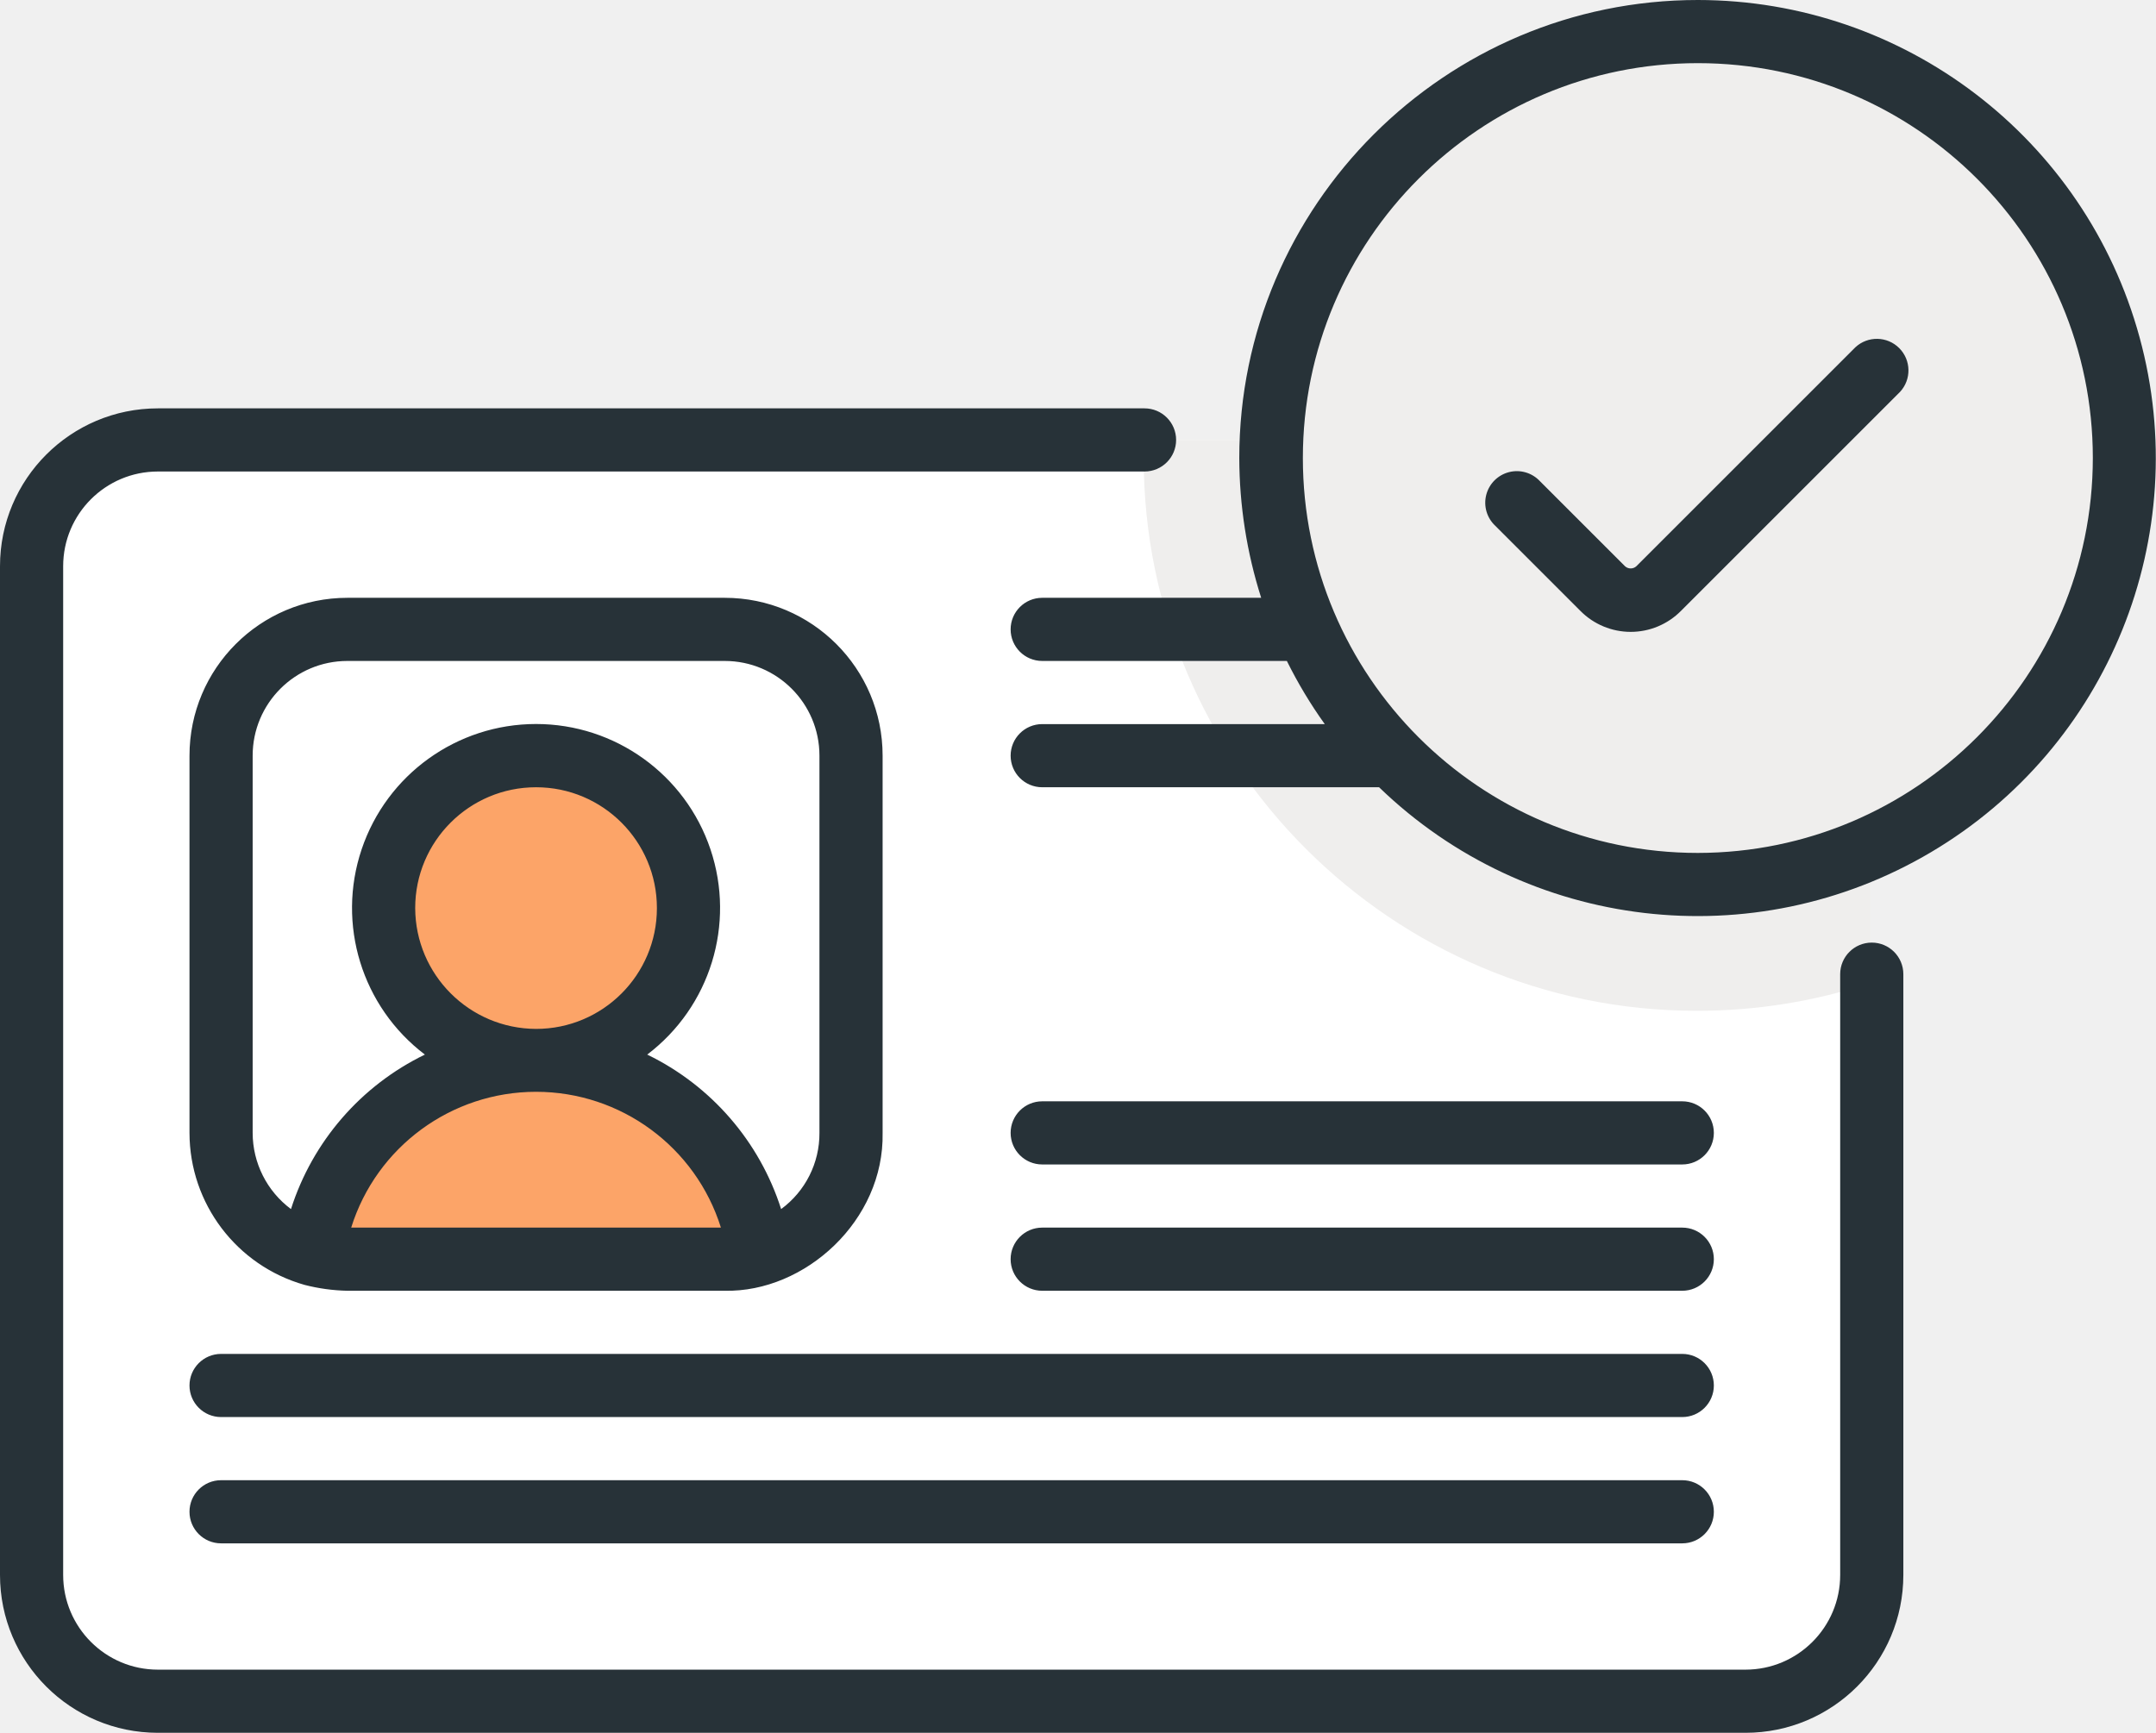
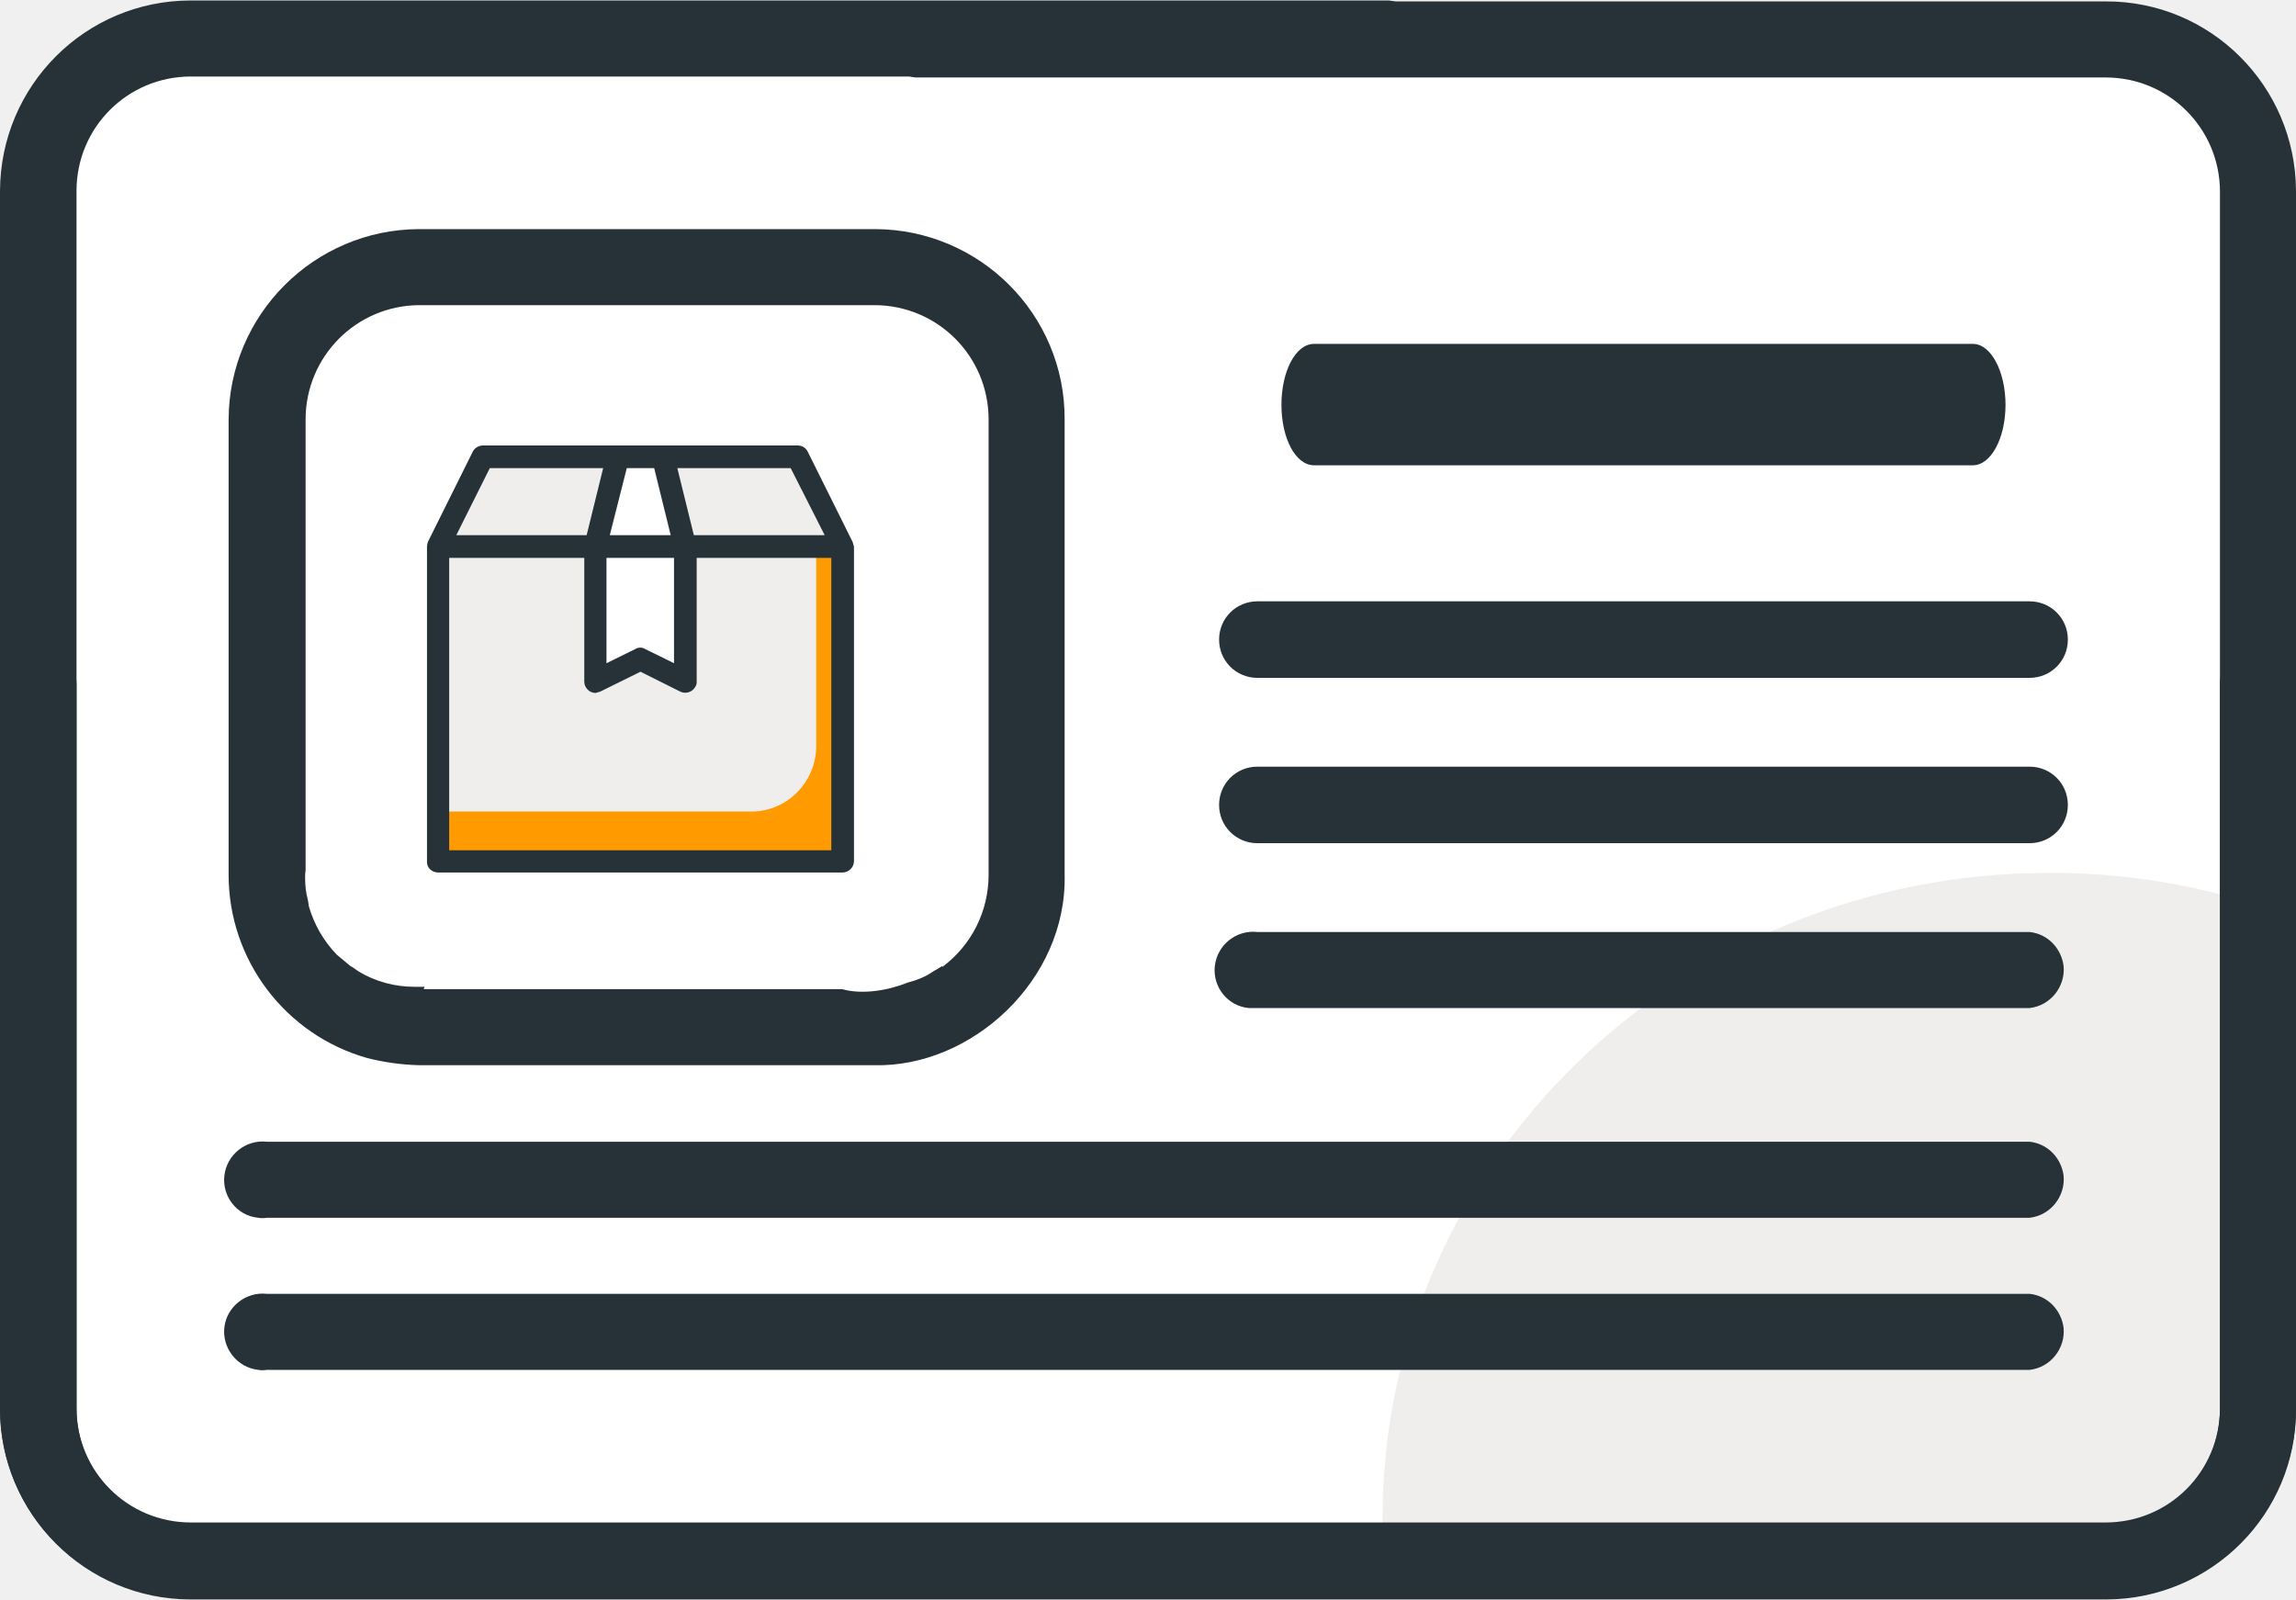
- <svg xmlns="http://www.w3.org/2000/svg" id="Layer_1" data-name="Layer 1" viewBox="0 0 512 411.6">
-   <defs>
-     <style>.cls-1{fill:#fff;}.cls-2{fill:#fca468;}.cls-3{fill:#efeeed;}.cls-4{fill:#273238;}</style>
-   </defs>
-   <path class="cls-1" d="M444.2,184.7V424.3a30,30,0,0,1-30,30H37.2a30,30,0,0,1-30-30V184.7a30,30,0,0,1,30-30h377A30,30,0,0,1,444.2,184.7Z" transform="translate(0 -50.2)" />
-   <path class="cls-1" d="M171.9,349.3H82.2a30,30,0,0,1-30-30V229.7a30,30,0,0,1,30-30h89.7a30,30,0,0,1,30,30v89.6A30,30,0,0,1,171.9,349.3Z" transform="translate(0 -50.2)" />
-   <circle class="cls-2" cx="127.1" cy="215.7" r="36.2" />
-   <path class="cls-2" d="M82.2,349.3h89.7a31.8,31.8,0,0,0,8.2-1.1,53.6,53.6,0,0,0-106.1,0,31.8,31.8,0,0,0,8.2,1.1Z" transform="translate(0 -50.2)" />
-   <path class="cls-3" d="M444.2,184.7v99a131.3,131.3,0,0,1-41.3,6.6c-72.4,0-131.3-58.9-131.3-131.3,0-1.4,0-2.9.1-4.3H414.2a30,30,0,0,1,30,30Z" transform="translate(0 -50.2)" />
-   <circle class="cls-3" cx="402.9" cy="108.8" r="101.3" />
-   <path class="cls-4" d="M399.5,401.8H52.5a7.5,7.5,0,0,0,0,15h347a7.5,7.5,0,0,0,0-15Zm0-30H52.5a7.5,7.5,0,0,0,0,15h347a7.5,7.5,0,0,0,0-15Zm45-97.7a7.5,7.5,0,0,0-7.5,7.5V424.3a22.5,22.5,0,0,1-22.5,22.5H37.5A22.5,22.5,0,0,1,15,424.3V184.7a22.5,22.5,0,0,1,22.5-22.5H271.8a7.5,7.5,0,0,0,0-15H37.5A37.5,37.5,0,0,0,0,184.7V424.3a37.5,37.5,0,0,0,37.5,37.5h377A37.5,37.5,0,0,0,452,424.3V281.6A7.5,7.5,0,0,0,444.5,274.1ZM403.2,50.2c-60,0-108.9,48.8-108.9,108.8a110.4,110.4,0,0,0,5.2,33.2h-52a7.5,7.5,0,0,0,0,15h58.1a108.3,108.3,0,0,0,9,15H247.5a7.5,7.5,0,0,0,0,15h80a108.8,108.8,0,1,0,75.7-187Zm0,202.6A93.8,93.8,0,1,1,497,159,93.9,93.9,0,0,1,403.2,252.8ZM72.3,355.4a44.4,44.4,0,0,0,10.2,1.4h89.6c19.1.4,37.9-16.7,37.5-37.5V229.7a37.5,37.5,0,0,0-37.5-37.5H82.5A37.5,37.5,0,0,0,45,229.7v89.6A37.6,37.6,0,0,0,72.3,355.4Zm11.1-13.6a46,46,0,0,1,87.8,0Zm15.2-75.9a28.7,28.7,0,1,1,28.7,28.7A28.8,28.8,0,0,1,98.6,265.9ZM60,229.7a22.5,22.5,0,0,1,22.5-22.5h89.6a22.5,22.5,0,0,1,22.5,22.5v89.6a22.3,22.3,0,0,1-9.1,18.1,61.6,61.6,0,0,0-31.8-36.7,43.7,43.7,0,1,0-52.8,0,61.6,61.6,0,0,0-31.8,36.7A22.6,22.6,0,0,1,60,319.3Zm380.6-97-52,52a2,2,0,0,1-2.7,0l-20.2-20.2a7.5,7.5,0,1,0-10.6,10.6l20.2,20.2a16.8,16.8,0,0,0,23.9,0l52-52a7.5,7.5,0,0,0-10.6-10.6ZM399.5,311.8h-152a7.5,7.5,0,1,0,0,15h152a7.5,7.5,0,0,0,0-15Zm0,30h-152a7.5,7.5,0,1,0,0,15h152a7.5,7.5,0,0,0,0-15Z" transform="translate(0 -50.2)" />
+ <svg xmlns="http://www.w3.org/2000/svg" version="1.1" id="Layer_1" x="0px" y="0px" viewBox="0 0 486.1 338.6" style="enable-background:new 0 0 486.1 338.6;" xml:space="preserve">
+   <style type="text/css">
+ 	.st0{fill:#FFFFFF;}
+ 	.st1{fill:#EFEEED;}
+ 	.st2{fill:#273238;}
+ 	.st3{fill:#FF9A00;}
+ </style>
+   <g id="Layer_1-2">
+     <path class="st0" d="M477.7,40.4v257.7c0,17.8-14.4,32.2-32.2,32.3H40c-17.8-0.1-32.2-14.5-32.2-32.3l0,0V40.4   C7.8,22.6,22.2,8.2,40,8.2h405.5C463.3,8.2,477.7,22.6,477.7,40.4C477.7,40.4,477.7,40.4,477.7,40.4z" />
+     <path class="st0" d="M184.9,217.5H88.4c-17.8-0.1-32.2-14.5-32.2-32.3l0,0V88.8c0-17.8,14.4-32.2,32.2-32.2h96.5   c17.8,0,32.2,14.4,32.3,32.2v96.4C217.2,203,202.7,217.5,184.9,217.5z" />
+     <path class="st1" d="M477.9,294.7V191.6c-14.3-4.6-29.3-6.9-44.3-6.8c-77.7,0-140.9,61.3-140.9,136.6c0,1.5,0,3,0.1,4.5h152.9   C463.5,325.9,477.9,311.9,477.9,294.7L477.9,294.7z" />
+     <path class="st2" d="M429.7,273.9H56.5c-4.4-0.5-8.5,2.7-9,7.1c-0.5,4.4,2.7,8.5,7.2,9c0.6,0.1,1.2,0.1,1.8,0h373.2   c4.4-0.5,7.6-4.5,7.2-8.9C436.4,277.3,433.5,274.3,429.7,273.9z" />
+     <path class="st2" d="M429.7,241.7H56.5c-4.4-0.5-8.5,2.7-9,7.2c-0.5,4.4,2.7,8.5,7.2,8.9l0,0c0.6,0.1,1.2,0.1,1.8,0h373.2   c4.4-0.5,7.6-4.5,7.2-8.9C436.4,245.1,433.5,242.1,429.7,241.7z" />
+     <path class="st2" d="M478.1,136.6c-4.4-0.1-8,3.5-8.1,7.9c0,0,0,0,0,0l0,0v153.6c0,13.4-10.8,24.2-24.2,24.2h0H40.4   c-13.4,0-24.2-10.8-24.2-24.2l0,0l0,0V40.4C16.2,27,27,16.2,40.4,16.2h251.9c4.4,0.5,8.4-2.6,8.9-7c0-0.1,0-0.1,0-0.2   c0.5-4.4-2.7-8.4-7.1-8.9H40.4C18.1,0.1,0.1,18.1,0,40.4v257.7c-0.1,22.2,17.9,40.2,40.1,40.3c0.1,0,0.1,0,0.2,0h405.5   c22.2,0.1,40.2-17.9,40.3-40.1c0,0,0,0,0,0V144.6C486.1,140.2,482.5,136.6,478.1,136.6z" />
+     <path class="st2" d="M429.7,127.3H266.2c-4.5,0-8.1,3.6-8.1,8.1c0,4.5,3.6,8.1,8.1,8.1c0,0,0,0,0,0h163.5c4.5,0,8.1-3.6,8.1-8.1   C437.8,130.9,434.2,127.3,429.7,127.3C429.7,127.3,429.7,127.3,429.7,127.3z" />
+     <path class="st2" d="M417.7,72.8H278.2c-3.9,0-6.9,5.8-6.9,12.9s3,12.8,6.9,12.8h139.5c3.8,0,6.9-5.7,6.9-12.8   S421.5,72.8,417.7,72.8z" />
+     <path class="st2" d="M429.7,162.3H266.2c-4.5,0-8.1,3.6-8.1,8.1c0,4.5,3.6,8.1,8.1,8.1c0,0,0,0,0,0h163.5c4.5,0,8.1-3.6,8.1-8.1   C437.8,165.9,434.2,162.3,429.7,162.3C429.7,162.3,429.7,162.3,429.7,162.3z" />
+     <path class="st2" d="M429.7,197.3H266.2c-4.4-0.5-8.5,2.7-9,7.2c-0.5,4.4,2.7,8.5,7.2,8.9l0,0h165.3c4.4-0.5,7.6-4.5,7.2-8.9   C436.4,200.7,433.5,197.7,429.7,197.3z" />
+     <path class="st2" d="M185.1,48.5H88.7c-22.2,0.1-40.2,18.1-40.3,40.3v96.4c0,18,12,33.9,29.4,38.8c3.6,0.9,7.2,1.4,10.9,1.5h96.4   c20.5,0.5,40.8-17.9,40.3-40.3V88.8c0.1-22.2-17.9-40.2-40.1-40.3C185.2,48.5,185.2,48.5,185.1,48.5z M209.3,185.2   c0,7.7-3.6,14.9-9.8,19.5v-0.2l-2,1.2c-1.6,1.1-3.4,1.8-5.3,2.3c-4.2,1.7-9.7,2.6-13.9,1.4H89.7l0.2-0.5h-2.2   c-4.1,0-8.2-1.1-11.7-3.2l-1.6-1.1h-0.1l-1.8-1.5l-1.2-1c-2.8-2.9-4.8-6.4-5.9-10.2c-0.1-0.4-0.1-0.9-0.2-1.3   c-0.4-1.5-0.6-3-0.6-4.6v-0.2c0-0.5,0-1,0.1-1.5V88.8c0-13.3,10.7-24.1,24-24.2h96.4c13.4,0,24.2,10.8,24.2,24.2V185.2z" />
+   </g>
+   <g id="Layer_5">
+     <path class="st2" d="M8.1,136.7c4.5,0,8.1,3.6,8.1,8.1l0,0l0,0v153.5c0,13.4,10.8,24.2,24.2,24.2c0,0,0,0,0,0h405.4   c13.4,0,24.2-10.8,24.2-24.2v0l0,0V40.6c0-13.4-10.8-24.2-24.2-24.2l0,0h-252c-4.4-0.5-7.6-4.5-7.2-8.9c0.4-3.8,3.4-6.8,7.2-7.2   h252C468,0.2,486,18.2,486.1,40.4c0,0,0,0,0,0v257.9c0.1,22.2-17.9,40.2-40.1,40.3c-0.1,0-0.1,0-0.2,0H40.4   c-22.3,0-40.3-18-40.4-40.3V144.8C0.1,140.3,3.6,136.8,8.1,136.7z" />
+   </g>
+   <g id="Layer_2_1_">
+     <path class="st1" d="M91.2,117.7h34.5l4.9-19.7h-29.5L91.2,117.7z" />
+     <path class="st1" d="M179.9,117.7L170.1,98h-29.6l4.9,19.7L179.9,117.7z" />
+     <path class="st1" d="M94.7,111.1h78.4v61H94.7V111.1z" />
+     <path class="st0" d="M135.6,139.5l8.7,4.4v-26.2h-17.4v26.2L135.6,139.5z" />
+     <path class="st0" d="M144.3,117.7l-4.4-17.4h-8.7l-4.3,17.4H144.3z" />
+     <path class="st3" d="M172.8,116.9v41.2c-0.1,7.6-6.3,13.8-13.9,13.7c0,0,0,0,0,0h-65v9.2h83.5v-64.1H172.8z" />
+     <path class="st2" d="M180.5,114.7L171,95.6c-0.4-0.8-1.2-1.3-2.1-1.3h-66.6c-0.9,0-1.8,0.5-2.2,1.3l-9.5,19.1   c-0.1,0.3-0.2,0.7-0.2,1v66.6c-0.1,1.3,0.9,2.3,2.2,2.4c0,0,0,0,0,0h85.8c1.3,0,2.4-1.1,2.4-2.4v-66.6L180.5,114.7z M174.6,113.3   h-27.7l-3.5-14.2h24L174.6,113.3z M128.4,118.1h14.3v22.3l-6.1-3c-0.6-0.4-1.5-0.4-2.1,0l-6.1,3L128.4,118.1z M138.5,99.1l3.5,14.2   h-12.9l3.6-14.2H138.5z M103.7,99.1h24l-3.5,14.2H96.6L103.7,99.1z M176,180H95.1v-61.9h28.6v26.2c0,1.3,1.1,2.4,2.4,2.4l1-0.3   l8.5-4.2l8.4,4.2c1.2,0.6,2.6,0.1,3.2-1l0,0c0.2-0.3,0.3-0.6,0.3-1v-26.3H176V180z" />
+   </g>
</svg>
